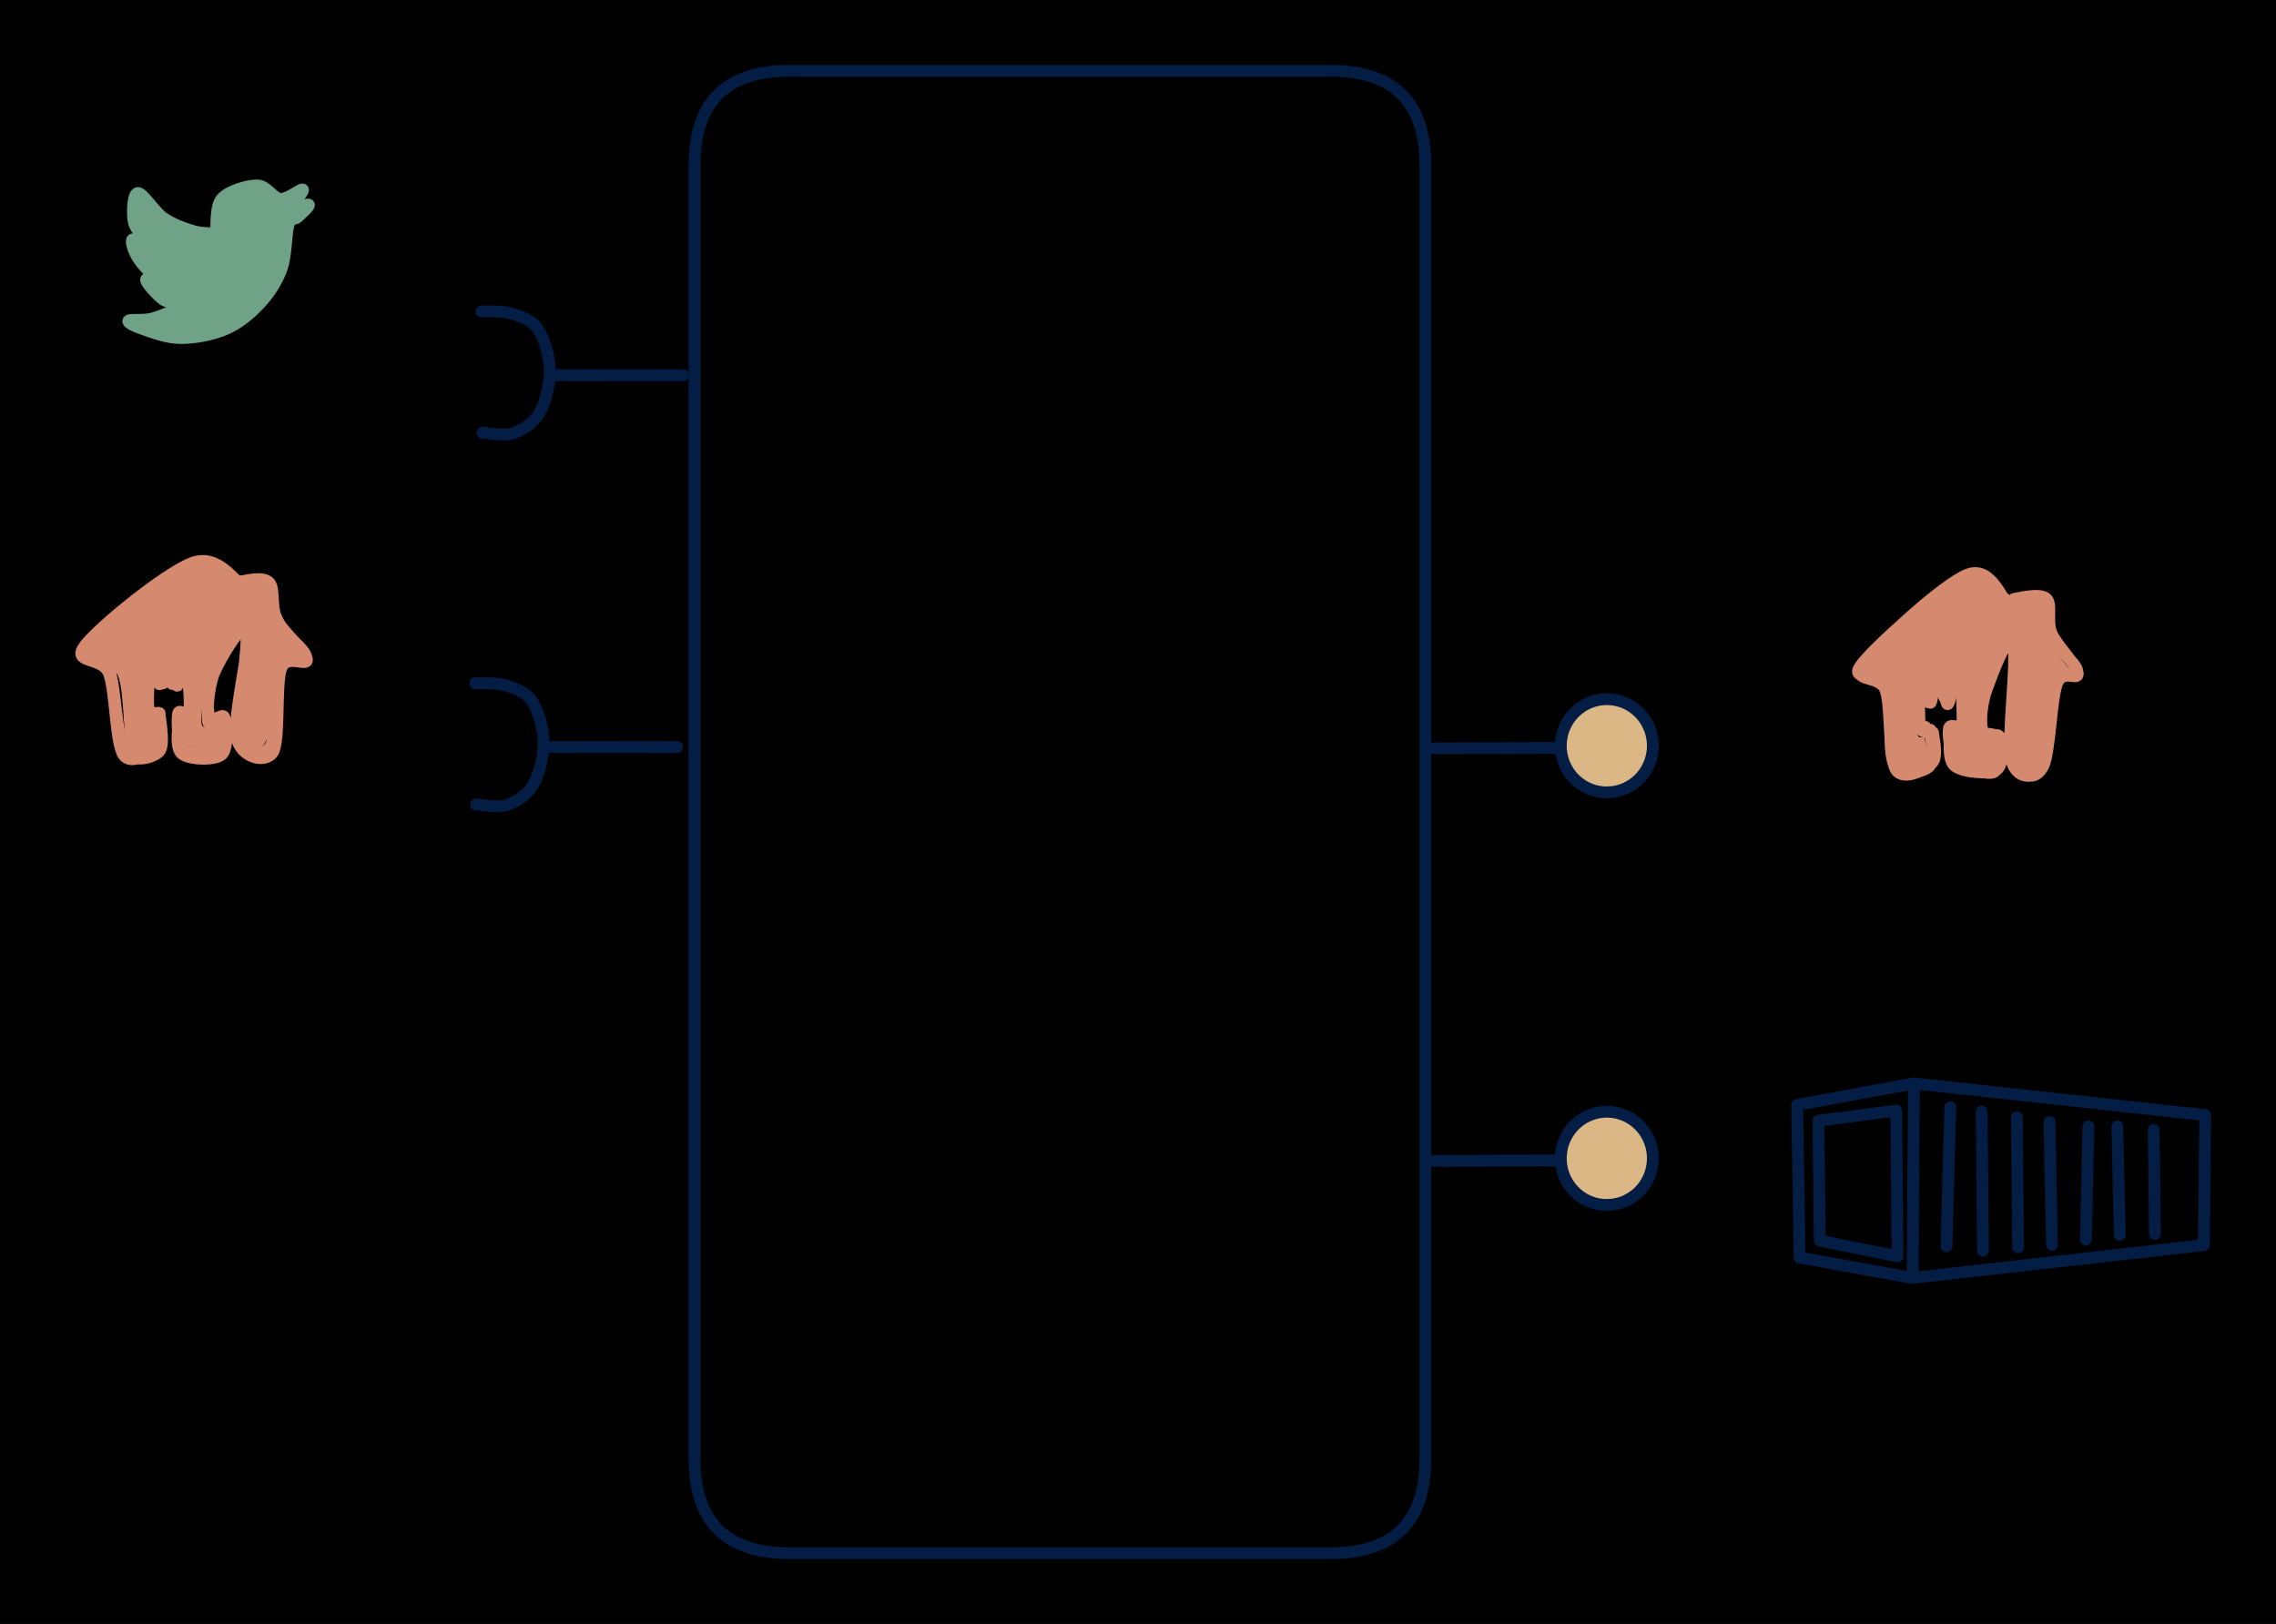
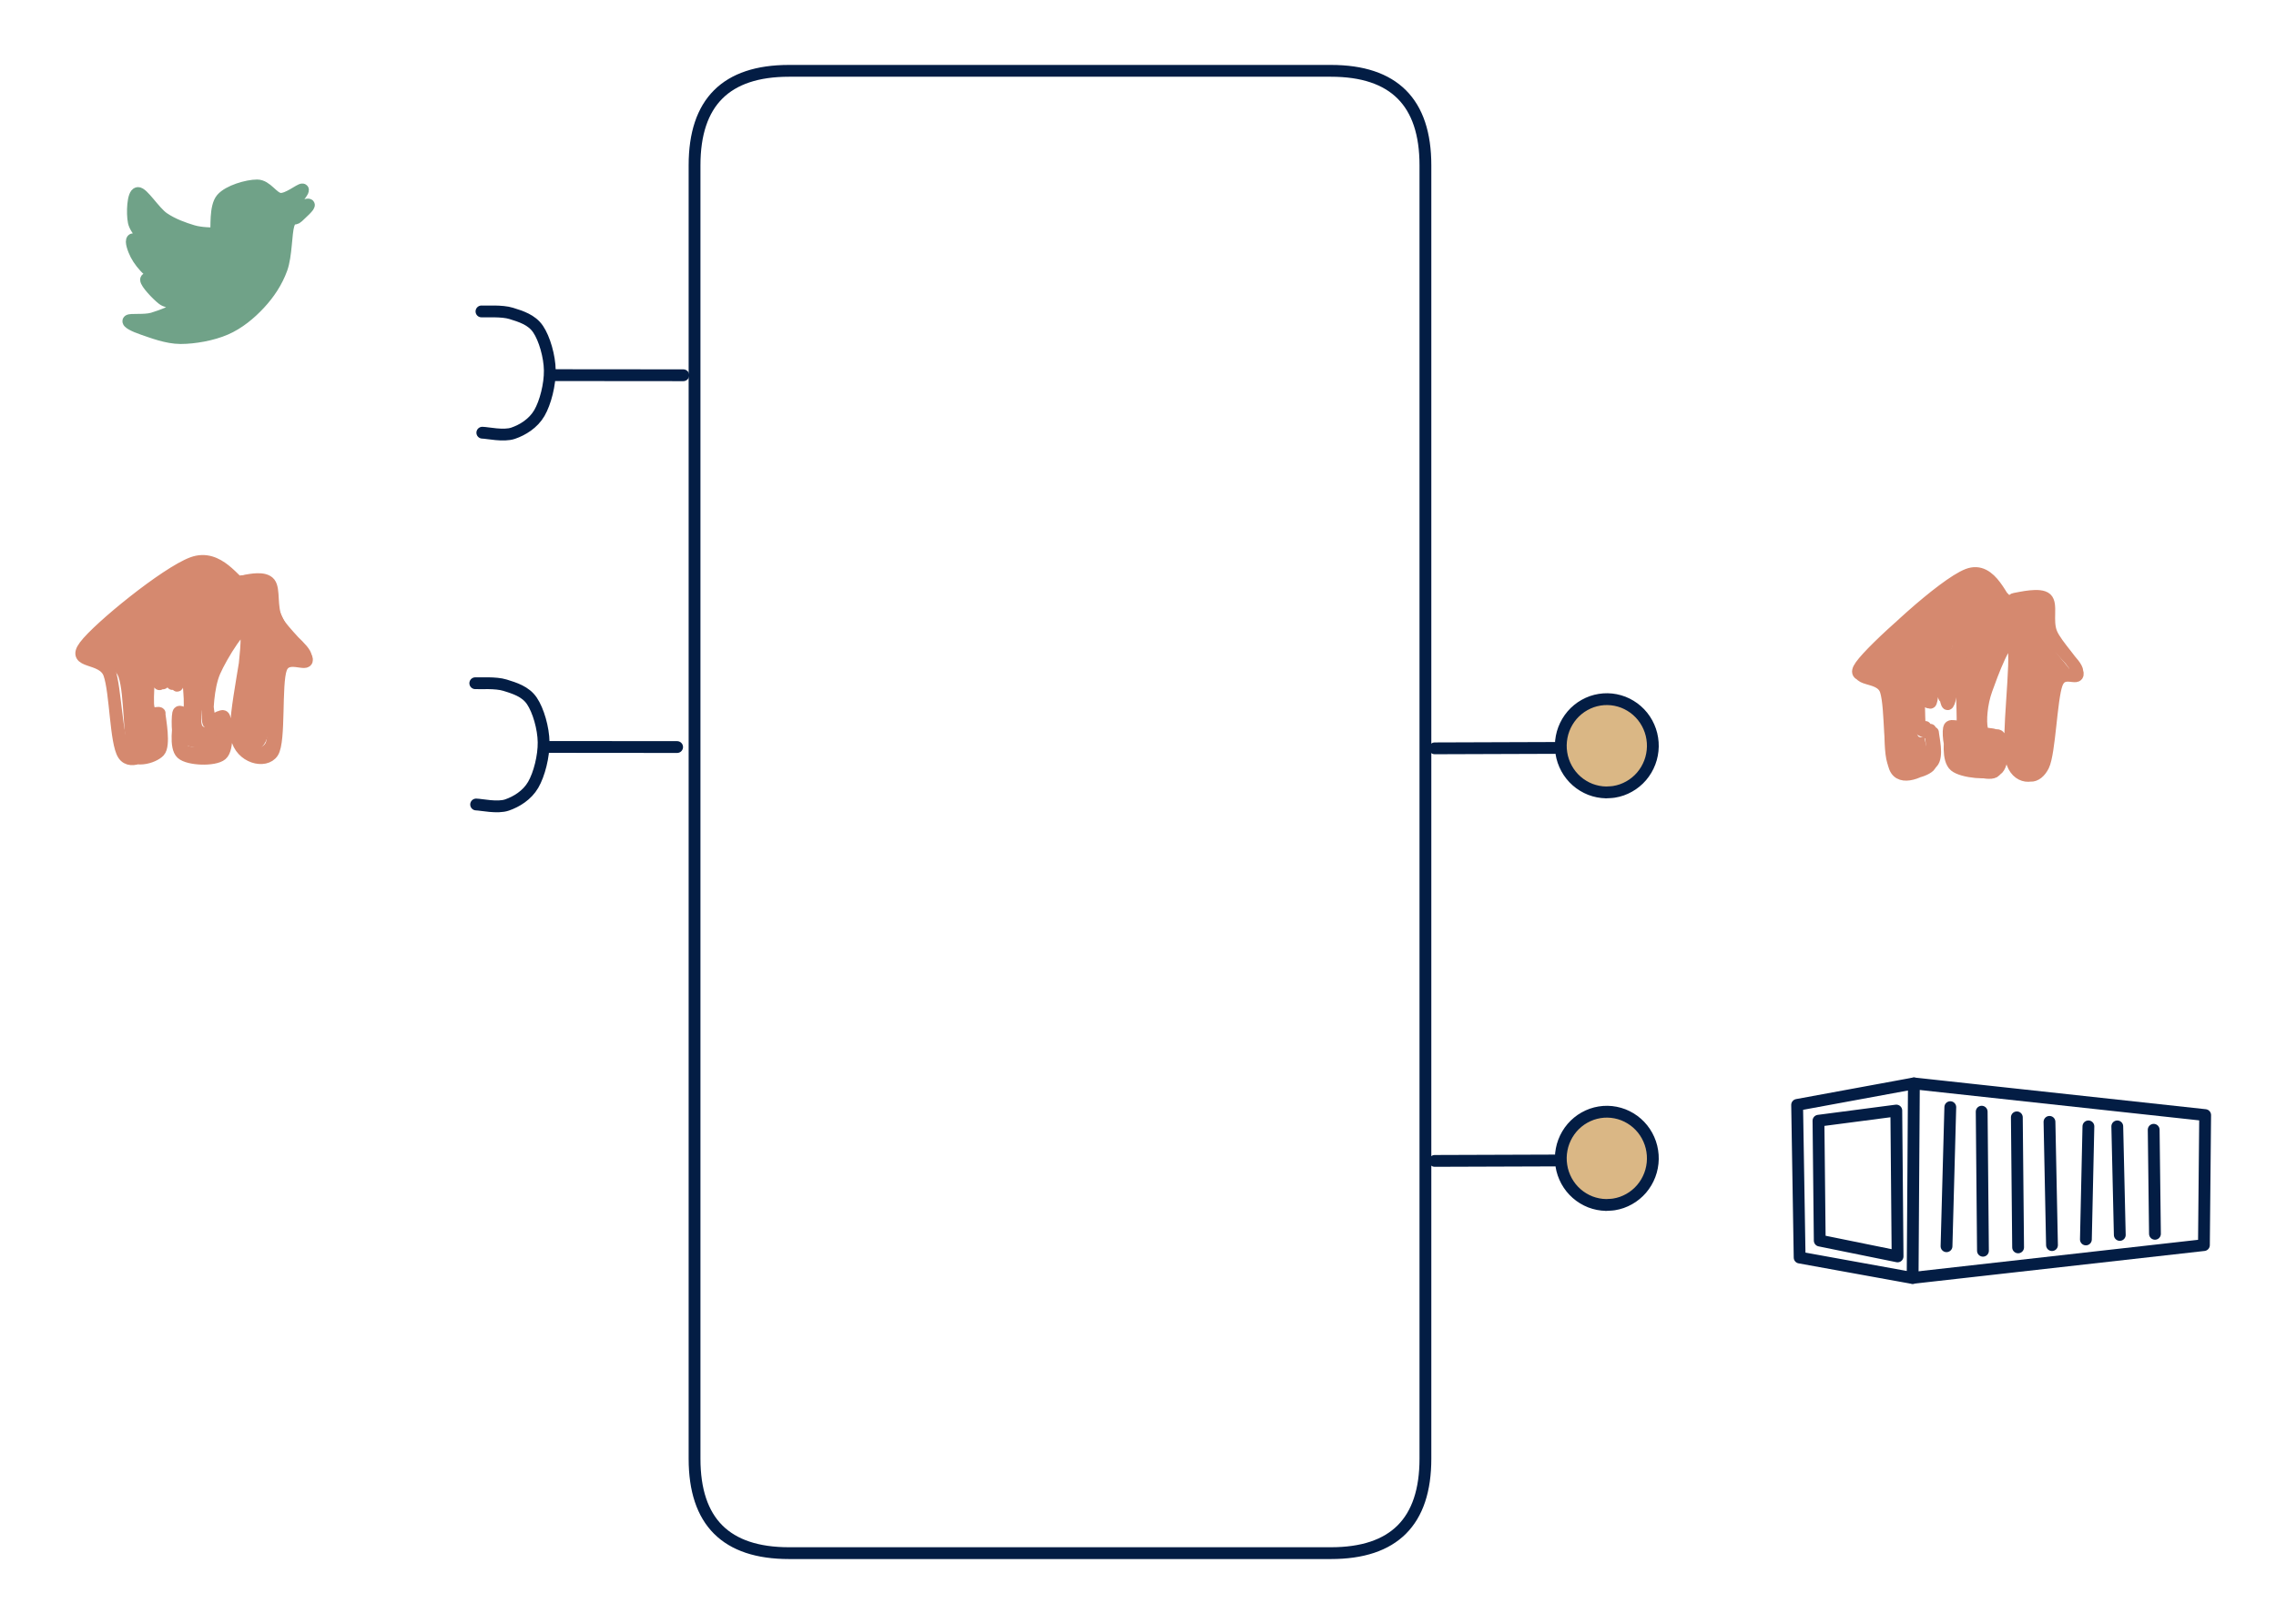
<svg xmlns="http://www.w3.org/2000/svg" version="1.1" viewBox="983.644 1851.33 771.088 550.24" width="771.088" height="550.24">
-   <rect x="983.644" y="1851.33" width="771.088" height="550.24" fill="#000000" />
  <g stroke-linecap="round">
    <g transform="translate(1056.819 1930.487) rotate(0 0.8961443 9.527954)" fill-rule="evenodd">
      <path d="M0 0 C0.32 -1.97, -0.4 -9.07, 1.93 -11.8 C4.25 -14.52, 10.62 -16.33, 13.92 -16.33 C17.23 -16.33, 19.21 -12.02, 21.77 -11.8 C24.34 -11.57, 28.51 -15.15, 29.33 -14.97 C30.14 -14.8, 27.6 -11.95, 26.66 -10.74 C25.72 -9.53, 22.91 -7.86, 23.7 -7.71 C24.49 -7.56, 30.74 -10.18, 31.4 -9.83 C32.07 -9.48, 28.84 -6.73, 27.7 -5.6 C26.56 -4.46, 25.5 -5.95, 24.59 -3.02 C23.68 -0.1, 23.85 7.49, 22.22 11.95 C20.59 16.41, 17.97 20.34, 14.81 23.74 C11.65 27.15, 7.73 30.42, 3.26 32.36 C-1.21 34.31, -7.33 35.39, -12 35.39 C-16.66 35.39, -21.8 33.35, -24.74 32.36 C-27.67 31.38, -30.17 30.1, -29.63 29.49 C-29.08 28.89, -24.39 29.57, -21.48 28.74 C-18.57 27.9, -12.71 25.58, -12.15 24.5 C-11.58 23.42, -16.15 23.72, -18.07 22.23 C-20 20.74, -23.75 16.76, -23.7 15.58 C-23.65 14.39, -17.9 15.65, -17.78 15.12 C-17.65 14.59, -21.4 13.74, -22.96 12.4 C-24.51 11.07, -26.22 8.85, -27.11 7.11 C-28 5.37, -29.01 2.5, -28.29 1.97 C-27.58 1.44, -22.89 4.92, -22.81 3.93 C-22.74 2.95, -27.23 -0.98, -27.85 -3.93 C-28.46 -6.88, -28.19 -13.54, -26.51 -13.76 C-24.84 -13.99, -20.89 -7.44, -17.78 -5.29 C-14.66 -3.15, -10.81 -1.79, -7.85 -0.91 C-4.89 -0.03, -1.31 -0.15, 0 0" stroke="none" stroke-width="0" fill="#70a288" fill-rule="evenodd" />
      <path d="M0 0 C0.32 -1.97, -0.4 -9.07, 1.93 -11.8 C4.25 -14.52, 10.62 -16.33, 13.92 -16.33 C17.23 -16.33, 19.21 -12.02, 21.77 -11.8 C24.34 -11.57, 28.51 -15.15, 29.33 -14.97 C30.14 -14.8, 27.6 -11.95, 26.66 -10.74 C25.72 -9.53, 22.91 -7.86, 23.7 -7.71 C24.49 -7.56, 30.74 -10.18, 31.4 -9.83 C32.07 -9.48, 28.84 -6.73, 27.7 -5.6 C26.56 -4.46, 25.5 -5.95, 24.59 -3.02 C23.68 -0.1, 23.85 7.49, 22.22 11.95 C20.59 16.41, 17.97 20.34, 14.81 23.74 C11.65 27.15, 7.73 30.42, 3.26 32.36 C-1.21 34.31, -7.33 35.39, -12 35.39 C-16.66 35.39, -21.8 33.35, -24.74 32.36 C-27.67 31.38, -30.17 30.1, -29.63 29.49 C-29.08 28.89, -24.39 29.57, -21.48 28.74 C-18.57 27.9, -12.71 25.58, -12.15 24.5 C-11.58 23.42, -16.15 23.72, -18.07 22.23 C-20 20.74, -23.75 16.76, -23.7 15.58 C-23.65 14.39, -17.9 15.65, -17.78 15.12 C-17.65 14.59, -21.4 13.74, -22.96 12.4 C-24.51 11.07, -26.22 8.85, -27.11 7.11 C-28 5.37, -29.01 2.5, -28.29 1.97 C-27.58 1.44, -22.89 4.92, -22.81 3.93 C-22.74 2.95, -27.23 -0.98, -27.85 -3.93 C-28.46 -6.88, -28.19 -13.54, -26.51 -13.76 C-24.84 -13.99, -20.89 -7.44, -17.78 -5.29 C-14.66 -3.15, -10.81 -1.79, -7.85 -0.91 C-4.89 -0.03, -1.31 -0.15, 0 0 M0 0 C0.32 -1.97, -0.4 -9.07, 1.93 -11.8 C4.25 -14.52, 10.62 -16.33, 13.92 -16.33 C17.23 -16.33, 19.21 -12.02, 21.77 -11.8 C24.34 -11.57, 28.51 -15.15, 29.33 -14.97 C30.14 -14.8, 27.6 -11.95, 26.66 -10.74 C25.72 -9.53, 22.91 -7.86, 23.7 -7.71 C24.49 -7.56, 30.74 -10.18, 31.4 -9.83 C32.07 -9.48, 28.84 -6.73, 27.7 -5.6 C26.56 -4.46, 25.5 -5.95, 24.59 -3.02 C23.68 -0.1, 23.85 7.49, 22.22 11.95 C20.59 16.41, 17.97 20.34, 14.81 23.74 C11.65 27.15, 7.73 30.42, 3.26 32.36 C-1.21 34.31, -7.33 35.39, -12 35.39 C-16.66 35.39, -21.8 33.35, -24.74 32.36 C-27.67 31.38, -30.17 30.1, -29.63 29.49 C-29.08 28.89, -24.39 29.57, -21.48 28.74 C-18.57 27.9, -12.71 25.58, -12.15 24.5 C-11.58 23.42, -16.15 23.72, -18.07 22.23 C-20 20.74, -23.75 16.76, -23.7 15.58 C-23.65 14.39, -17.9 15.65, -17.78 15.12 C-17.65 14.59, -21.4 13.74, -22.96 12.4 C-24.51 11.07, -26.22 8.85, -27.11 7.11 C-28 5.37, -29.01 2.5, -28.29 1.97 C-27.58 1.44, -22.89 4.92, -22.81 3.93 C-22.74 2.95, -27.23 -0.98, -27.85 -3.93 C-28.46 -6.88, -28.19 -13.54, -26.51 -13.76 C-24.84 -13.99, -20.89 -7.44, -17.78 -5.29 C-14.66 -3.15, -10.81 -1.79, -7.85 -0.91 C-4.89 -0.03, -1.31 -0.15, 0 0" stroke="#70a288" stroke-width="4" fill="none" />
    </g>
  </g>
  <g stroke-linecap="round">
    <g transform="translate(1036.944 2093.957) rotate(0 12.46106 -18.97157)" fill-rule="evenodd">
      <path d="M0.42 -1.96 C0.49 0.27, 0.44 10.43, -1.25 12.84 C-2.94 15.26, -7.74 16.89, -9.73 12.54 C-11.71 8.18, -11.09 -7.39, -13.15 -13.27 C-15.21 -19.15, -26.55 -16.15, -22.1 -22.73 C-17.64 -29.31, 4.93 -49.39, 13.58 -52.73 C22.24 -56.07, 27.03 -43.68, 29.82 -42.78 C32.6 -41.88, 29.32 -46.68, 30.29 -47.33 C31.25 -47.99, 33.68 -48.82, 35.61 -46.7 C37.54 -44.57, 39.73 -39.25, 41.87 -34.58 C44 -29.9, 48.3 -21.89, 48.42 -18.65 C48.54 -15.41, 44.64 -19.82, 42.6 -15.13 C40.57 -10.43, 38.92 5.53, 36.2 9.54 C33.48 13.54, 27.54 15.38, 26.29 8.93 C25.03 2.48, 30.09 -25.67, 28.68 -29.15 C27.28 -32.63, 20.15 -17.29, 17.88 -11.96 C15.61 -6.62, 14.42 0.38, 15.06 2.86 C15.71 5.35, 20.54 1.73, 21.73 2.94 C22.93 4.15, 24.27 8.97, 22.25 10.12 C20.23 11.26, 12.2 11.12, 9.61 9.82 C7.01 8.53, 6.8 4.19, 6.68 2.36 C6.57 0.54, 8.65 4.03, 8.92 -1.13 C9.18 -6.28, 8.79 -27.07, 8.28 -28.59 C7.77 -30.11, 6.26 -10.54, 5.85 -10.25 C5.44 -9.96, 6.84 -26.86, 5.82 -26.84 C4.8 -26.81, 1.38 -9.92, -0.26 -10.09 C-1.9 -10.25, -3.59 -28.88, -4.02 -27.81 C-4.44 -26.74, -3.73 -8.6, -2.82 -3.67 C-1.91 1.26, 1.33 1.24, 1.43 1.76" stroke="none" stroke-width="0" fill="#d5896f" fill-rule="evenodd" />
      <path d="M0.73 -0.81 C0.94 1.22, 2.62 9.9, 0.65 11.99 C-1.32 14.08, -8.27 16.27, -11.07 11.73 C-13.87 7.19, -14.12 -9.37, -16.15 -15.27 C-18.19 -21.18, -27.83 -17.69, -23.3 -23.7 C-18.77 -29.71, 2.37 -48.17, 11.01 -51.33 C19.65 -54.5, 25.74 -43.62, 28.54 -42.67 C31.34 -41.71, 26.45 -45.35, 27.81 -45.59 C29.17 -45.83, 34.67 -46.32, 36.69 -44.1 C38.71 -41.89, 37.65 -36.32, 39.93 -32.3 C42.21 -28.29, 50.32 -22.7, 50.38 -20.01 C50.45 -17.32, 42.32 -21.17, 40.33 -16.16 C38.34 -11.15, 40.52 6.07, 38.44 10.05 C36.36 14.03, 29.28 14.23, 27.85 7.74 C26.43 1.25, 31.51 -25.39, 29.9 -28.87 C28.3 -32.34, 20.21 -18.07, 18.2 -13.11 C16.19 -8.15, 17.09 -1.35, 17.84 0.91 C18.6 3.18, 22.08 -1.55, 22.74 0.48 C23.4 2.5, 24.2 11.04, 21.79 13.07 C19.37 15.11, 10.61 14.82, 8.24 12.69 C5.87 10.56, 7.12 3.03, 7.57 0.29 C8.03 -2.45, 10.84 0.75, 10.98 -3.76 C11.13 -8.27, 9.16 -25.66, 8.45 -26.75 C7.74 -27.83, 7.58 -10.25, 6.74 -10.27 C5.9 -10.28, 4.43 -26.75, 3.42 -26.84 C2.41 -26.92, 1.62 -10.47, 0.68 -10.78 C-0.26 -11.09, -1.39 -30.03, -2.22 -28.71 C-3.04 -27.38, -4.71 -7.74, -4.26 -2.83 C-3.82 2.08, -0.13 0.09, 0.45 0.74 M-0.34 1.38 C-0.24 3.1, 1.54 8.35, -0.33 10.3 C-2.19 12.24, -8.86 17.13, -11.52 13.04 C-14.18 8.94, -14.13 -8.15, -16.31 -14.28 C-18.49 -20.42, -29.3 -17.52, -24.61 -23.79 C-19.92 -30.06, 2.83 -48.56, 11.85 -51.91 C20.86 -55.25, 26.46 -44.86, 29.48 -43.87 C32.5 -42.87, 28.54 -45.73, 29.97 -45.93 C31.4 -46.13, 36.3 -47.28, 38.06 -45.07 C39.81 -42.86, 38.4 -36.97, 40.5 -32.66 C42.61 -28.35, 50.45 -21.97, 50.7 -19.21 C50.94 -16.45, 43.88 -21.35, 41.95 -16.1 C40.02 -10.85, 41.64 8.41, 39.12 12.3 C36.6 16.18, 28.24 14.16, 26.84 7.21 C25.44 0.25, 31.95 -25.73, 30.71 -29.44 C29.47 -33.14, 21.66 -20.22, 19.41 -15.01 C17.15 -9.81, 16.81 -0.81, 17.16 1.77 C17.51 4.35, 20.93 -0.93, 21.5 0.49 C22.06 1.9, 22.61 8.4, 20.53 10.24 C18.45 12.08, 11.24 13.38, 8.99 11.52 C6.75 9.66, 6.62 1.33, 7.06 -0.93 C7.51 -3.18, 11.46 2.37, 11.64 -2.02 C11.82 -6.41, 9.23 -25.77, 8.14 -27.25 C7.04 -28.72, 5.61 -11.05, 5.08 -10.87 C4.55 -10.69, 5.48 -26.13, 4.94 -26.16 C4.41 -26.2, 2.88 -10.53, 1.89 -11.09 C0.91 -11.66, -0.13 -30.74, -0.96 -29.56 C-1.79 -28.39, -3.4 -8.81, -3.11 -4.04 C-2.82 0.72, 0.19 -1.69, 0.79 -0.97" stroke="#d5896f" stroke-width="4" fill="none" />
    </g>
  </g>
  <g stroke-linecap="round" transform="translate(1218.951 1875.33) rotate(0 123.8051 251.1225)">
    <path d="M32 0 C86.27 0, 140.54 0, 215.61 0 M32 0 C73.04 0, 114.09 0, 215.61 0 M215.61 0 C236.94 0, 247.61 10.67, 247.61 32 M215.61 0 C236.94 0, 247.61 10.67, 247.61 32 M247.61 32 C247.61 194.76, 247.61 357.51, 247.61 470.24 M247.61 32 C247.61 198.61, 247.61 365.23, 247.61 470.24 M247.61 470.24 C247.61 491.58, 236.94 502.24, 215.61 502.24 M247.61 470.24 C247.61 491.58, 236.94 502.24, 215.61 502.24 M215.61 502.24 C149.99 502.24, 84.38 502.24, 32 502.24 M215.61 502.24 C172.64 502.24, 129.67 502.24, 32 502.24 M32 502.24 C10.67 502.24, 0 491.58, 0 470.24 M32 502.24 C10.67 502.24, 0 491.58, 0 470.24 M0 470.24 C0 298.62, 0 126.99, 0 32 M0 470.24 C0 335.72, 0 201.19, 0 32 M0 32 C0 10.67, 10.67 0, 32 0 M0 32 C0 10.67, 10.67 0, 32 0" stroke="#031d44" stroke-width="4" fill="none" />
  </g>
  <g stroke-linecap="round">
    <g transform="translate(1138.211 1966.15) rotate(269.5993 20.20242 11.50673)">
      <path d="M0 0 C-0.04 1.74, -1.34 7.21, -0.25 10.44 C0.83 13.66, 2.98 17.27, 6.52 19.37 C10.05 21.46, 16.21 23.05, 20.95 23.01 C25.69 22.98, 31.74 21.29, 34.97 19.13 C38.2 16.98, 39.33 13.27, 40.35 10.08 C41.37 6.89, 40.97 1.68, 41.09 0 M0 0 C-0.04 1.74, -1.34 7.21, -0.25 10.44 C0.83 13.66, 2.98 17.27, 6.52 19.37 C10.05 21.46, 16.21 23.05, 20.95 23.01 C25.69 22.98, 31.74 21.29, 34.97 19.13 C38.2 16.98, 39.33 13.27, 40.35 10.08 C41.37 6.89, 40.97 1.68, 41.09 0" stroke="#031d44" stroke-width="4" fill="none" />
    </g>
  </g>
  <g stroke-linecap="round">
    <g transform="translate(1193.117 1956.258) rotate(269.5993 -0.1761756 22.19813)">
      <path d="M0 0 C-0.06 7.4, -0.29 37, -0.35 44.4 M0 0 C-0.06 7.4, -0.29 37, -0.35 44.4" stroke="#031d44" stroke-width="4" fill="none" />
    </g>
  </g>
  <g stroke-linecap="round">
    <g transform="translate(1136.115 2092.122) rotate(269.5993 20.20242 11.50673)">
      <path d="M0 0 C-0.04 1.74, -1.34 7.21, -0.25 10.44 C0.83 13.66, 2.98 17.27, 6.52 19.37 C10.05 21.46, 16.21 23.05, 20.95 23.01 C25.69 22.98, 31.74 21.29, 34.97 19.13 C38.2 16.98, 39.33 13.27, 40.35 10.08 C41.37 6.89, 40.97 1.68, 41.09 0 M0 0 C-0.04 1.74, -1.34 7.21, -0.25 10.44 C0.83 13.66, 2.98 17.27, 6.52 19.37 C10.05 21.46, 16.21 23.05, 20.95 23.01 C25.69 22.98, 31.74 21.29, 34.97 19.13 C38.2 16.98, 39.33 13.27, 40.35 10.08 C41.37 6.89, 40.97 1.68, 41.09 0" stroke="#031d44" stroke-width="4" fill="none" />
    </g>
  </g>
  <g stroke-linecap="round">
    <g transform="translate(1191.021 2082.23) rotate(269.5993 -0.1761756 22.19813)">
      <path d="M0 0 C-0.06 7.4, -0.29 37, -0.35 44.4 M0 0 C-0.06 7.4, -0.29 37, -0.35 44.4" stroke="#031d44" stroke-width="4" fill="none" />
    </g>
  </g>
  <g stroke-linecap="round">
    <g transform="translate(1489.629 2084.501) rotate(90.96151 0.4103828 20.31395)">
      <path d="M0 0 C0.14 6.77, 0.68 33.86, 0.82 40.63 M0 0 C0.14 6.77, 0.68 33.86, 0.82 40.63" stroke="#031d44" stroke-width="4" fill="none" />
    </g>
  </g>
  <g stroke-linecap="round" transform="translate(1512.219 2088.422) rotate(90.96151 15.79974 15.59455)">
    <path d="M31.6 15.59 C31.6 16.5, 31.52 17.41, 31.36 18.3 C31.2 19.19, 30.96 20.08, 30.65 20.93 C30.33 21.78, 29.94 22.61, 29.48 23.39 C29.03 24.17, 28.49 24.93, 27.9 25.62 C27.32 26.31, 26.66 26.96, 25.96 27.54 C25.26 28.12, 24.49 28.65, 23.7 29.1 C22.91 29.55, 22.06 29.94, 21.2 30.25 C20.34 30.56, 19.44 30.8, 18.54 30.95 C17.64 31.11, 16.71 31.19, 15.8 31.19 C14.89 31.19, 13.96 31.11, 13.06 30.95 C12.16 30.8, 11.26 30.56, 10.4 30.25 C9.54 29.94, 8.69 29.55, 7.9 29.1 C7.11 28.65, 6.34 28.12, 5.64 27.54 C4.94 26.96, 4.28 26.31, 3.7 25.62 C3.11 24.93, 2.57 24.17, 2.12 23.39 C1.66 22.61, 1.27 21.78, 0.95 20.93 C0.64 20.08, 0.4 19.19, 0.24 18.3 C0.08 17.41, 0 16.5, 0 15.59 C0 14.69, 0.08 13.78, 0.24 12.89 C0.4 12, 0.64 11.11, 0.95 10.26 C1.27 9.41, 1.66 8.58, 2.12 7.8 C2.57 7.02, 3.11 6.26, 3.7 5.57 C4.28 4.88, 4.94 4.23, 5.64 3.65 C6.34 3.07, 7.11 2.54, 7.9 2.09 C8.69 1.64, 9.54 1.25, 10.4 0.94 C11.26 0.63, 12.16 0.39, 13.06 0.24 C13.96 0.08, 14.89 0, 15.8 0 C16.71 0, 17.64 0.08, 18.54 0.24 C19.44 0.39, 20.34 0.63, 21.2 0.94 C22.06 1.25, 22.91 1.64, 23.7 2.09 C24.49 2.54, 25.26 3.07, 25.96 3.65 C26.66 4.23, 27.32 4.88, 27.9 5.57 C28.49 6.26, 29.03 7.02, 29.48 7.8 C29.94 8.58, 30.33 9.41, 30.65 10.26 C30.96 11.11, 31.2 12, 31.36 12.89 C31.52 13.78, 31.56 15.14, 31.6 15.59 C31.64 16.05, 31.64 15.14, 31.6 15.59" stroke="none" stroke-width="0" fill="#dab785" />
    <path d="M31.6 15.59 C31.6 16.5, 31.52 17.41, 31.36 18.3 C31.2 19.19, 30.96 20.08, 30.65 20.93 C30.33 21.78, 29.94 22.61, 29.48 23.39 C29.03 24.17, 28.49 24.93, 27.9 25.62 C27.32 26.31, 26.66 26.96, 25.96 27.54 C25.26 28.12, 24.49 28.65, 23.7 29.1 C22.91 29.55, 22.06 29.94, 21.2 30.25 C20.34 30.56, 19.44 30.8, 18.54 30.95 C17.64 31.11, 16.71 31.19, 15.8 31.19 C14.89 31.19, 13.96 31.11, 13.06 30.95 C12.16 30.8, 11.26 30.56, 10.4 30.25 C9.54 29.94, 8.69 29.55, 7.9 29.1 C7.11 28.65, 6.34 28.12, 5.64 27.54 C4.94 26.96, 4.28 26.31, 3.7 25.62 C3.11 24.93, 2.57 24.17, 2.12 23.39 C1.66 22.61, 1.27 21.78, 0.95 20.93 C0.64 20.08, 0.4 19.19, 0.24 18.3 C0.08 17.41, 0 16.5, 0 15.59 C0 14.69, 0.08 13.78, 0.24 12.89 C0.4 12, 0.64 11.11, 0.95 10.26 C1.27 9.41, 1.66 8.58, 2.12 7.8 C2.57 7.02, 3.11 6.26, 3.7 5.57 C4.28 4.88, 4.94 4.23, 5.64 3.65 C6.34 3.07, 7.11 2.54, 7.9 2.09 C8.69 1.64, 9.54 1.25, 10.4 0.94 C11.26 0.63, 12.16 0.39, 13.06 0.24 C13.96 0.08, 14.89 0, 15.8 0 C16.71 0, 17.64 0.08, 18.54 0.24 C19.44 0.39, 20.34 0.63, 21.2 0.94 C22.06 1.25, 22.91 1.64, 23.7 2.09 C24.49 2.54, 25.26 3.07, 25.96 3.65 C26.66 4.23, 27.32 4.88, 27.9 5.57 C28.49 6.26, 29.03 7.02, 29.48 7.8 C29.94 8.58, 30.33 9.41, 30.65 10.26 C30.96 11.11, 31.2 12, 31.36 12.89 C31.52 13.78, 31.56 15.14, 31.6 15.59 C31.64 16.05, 31.64 15.14, 31.6 15.59" stroke="#031d44" stroke-width="4" fill="none" />
  </g>
  <g stroke-linecap="round">
    <g transform="translate(1489.629 2224.287) rotate(90.96151 0.4103828 20.31395)">
      <path d="M0 0 C0.14 6.77, 0.68 33.86, 0.82 40.63 M0 0 C0.14 6.77, 0.68 33.86, 0.82 40.63" stroke="#031d44" stroke-width="4" fill="none" />
    </g>
  </g>
  <g stroke-linecap="round" transform="translate(1512.219 2228.207) rotate(90.96151 15.79974 15.59455)">
    <path d="M31.6 15.59 C31.6 16.5, 31.52 17.41, 31.36 18.3 C31.2 19.19, 30.96 20.08, 30.65 20.93 C30.33 21.78, 29.94 22.61, 29.48 23.39 C29.03 24.17, 28.49 24.93, 27.9 25.62 C27.32 26.31, 26.66 26.96, 25.96 27.54 C25.26 28.12, 24.49 28.65, 23.7 29.1 C22.91 29.55, 22.06 29.94, 21.2 30.25 C20.34 30.56, 19.44 30.8, 18.54 30.95 C17.64 31.11, 16.71 31.19, 15.8 31.19 C14.89 31.19, 13.96 31.11, 13.06 30.95 C12.16 30.8, 11.26 30.56, 10.4 30.25 C9.54 29.94, 8.69 29.55, 7.9 29.1 C7.11 28.65, 6.34 28.12, 5.64 27.54 C4.94 26.96, 4.28 26.31, 3.7 25.62 C3.11 24.93, 2.57 24.17, 2.12 23.39 C1.66 22.61, 1.27 21.78, 0.95 20.93 C0.64 20.08, 0.4 19.19, 0.24 18.3 C0.08 17.41, 0 16.5, 0 15.59 C0 14.69, 0.08 13.78, 0.24 12.89 C0.4 12, 0.64 11.11, 0.95 10.26 C1.27 9.41, 1.66 8.58, 2.12 7.8 C2.57 7.02, 3.11 6.26, 3.7 5.57 C4.28 4.88, 4.94 4.23, 5.64 3.65 C6.34 3.07, 7.11 2.54, 7.9 2.09 C8.69 1.64, 9.54 1.25, 10.4 0.94 C11.26 0.63, 12.16 0.39, 13.06 0.24 C13.96 0.08, 14.89 0, 15.8 0 C16.71 0, 17.64 0.08, 18.54 0.24 C19.44 0.39, 20.34 0.63, 21.2 0.94 C22.06 1.25, 22.91 1.64, 23.7 2.09 C24.49 2.54, 25.26 3.07, 25.96 3.65 C26.66 4.23, 27.32 4.88, 27.9 5.57 C28.49 6.26, 29.03 7.02, 29.48 7.8 C29.94 8.58, 30.33 9.41, 30.65 10.26 C30.96 11.11, 31.2 12, 31.36 12.89 C31.52 13.78, 31.56 15.14, 31.6 15.59 C31.64 16.05, 31.64 15.14, 31.6 15.59" stroke="none" stroke-width="0" fill="#dab785" />
    <path d="M31.6 15.59 C31.6 16.5, 31.52 17.41, 31.36 18.3 C31.2 19.19, 30.96 20.08, 30.65 20.93 C30.33 21.78, 29.94 22.61, 29.48 23.39 C29.03 24.17, 28.49 24.93, 27.9 25.62 C27.32 26.31, 26.66 26.96, 25.96 27.54 C25.26 28.12, 24.49 28.65, 23.7 29.1 C22.91 29.55, 22.06 29.94, 21.2 30.25 C20.34 30.56, 19.44 30.8, 18.54 30.95 C17.64 31.11, 16.71 31.19, 15.8 31.19 C14.89 31.19, 13.96 31.11, 13.06 30.95 C12.16 30.8, 11.26 30.56, 10.4 30.25 C9.54 29.94, 8.69 29.55, 7.9 29.1 C7.11 28.65, 6.34 28.12, 5.64 27.54 C4.94 26.96, 4.28 26.31, 3.7 25.62 C3.11 24.93, 2.57 24.17, 2.12 23.39 C1.66 22.61, 1.27 21.78, 0.95 20.93 C0.64 20.08, 0.4 19.19, 0.24 18.3 C0.08 17.41, 0 16.5, 0 15.59 C0 14.69, 0.08 13.78, 0.24 12.89 C0.4 12, 0.64 11.11, 0.95 10.26 C1.27 9.41, 1.66 8.58, 2.12 7.8 C2.57 7.02, 3.11 6.26, 3.7 5.57 C4.28 4.88, 4.94 4.23, 5.64 3.65 C6.34 3.07, 7.11 2.54, 7.9 2.09 C8.69 1.64, 9.54 1.25, 10.4 0.94 C11.26 0.63, 12.16 0.39, 13.06 0.24 C13.96 0.08, 14.89 0, 15.8 0 C16.71 0, 17.64 0.08, 18.54 0.24 C19.44 0.39, 20.34 0.63, 21.2 0.94 C22.06 1.25, 22.91 1.64, 23.7 2.09 C24.49 2.54, 25.26 3.07, 25.96 3.65 C26.66 4.23, 27.32 4.88, 27.9 5.57 C28.49 6.26, 29.03 7.02, 29.48 7.8 C29.94 8.58, 30.33 9.41, 30.65 10.26 C30.96 11.11, 31.2 12, 31.36 12.89 C31.52 13.78, 31.56 15.14, 31.6 15.59 C31.64 16.05, 31.64 15.14, 31.6 15.59" stroke="#031d44" stroke-width="4" fill="none" />
  </g>
  <g stroke-linecap="round">
    <g transform="translate(1637.439 2099.317) rotate(0 12.90202 -19.46254)" fill-rule="evenodd">
      <path d="M-1.69 2.17 C-1.73 3.97, 1.32 11.66, -0.23 12.94 C-1.78 14.23, -8.76 14.83, -10.97 9.88 C-13.19 4.94, -11.45 -11.63, -13.52 -16.74 C-15.59 -21.85, -27.44 -15.11, -23.4 -20.77 C-19.35 -26.42, 2.31 -46.79, 10.75 -50.67 C19.19 -54.56, 24.28 -45.03, 27.24 -44.09 C30.2 -43.15, 26.38 -45.01, 28.51 -45.03 C30.64 -45.04, 38.2 -46.32, 40.03 -44.17 C41.86 -42.01, 38.11 -36.21, 39.48 -32.11 C40.84 -28, 47.7 -22.04, 48.21 -19.55 C48.72 -17.06, 44.04 -22.58, 42.51 -17.16 C40.98 -11.75, 41.73 8.76, 39.01 12.92 C36.3 17.09, 28.17 14.66, 26.2 7.81 C24.23 0.97, 28.2 -24.13, 27.18 -28.14 C26.17 -32.14, 21.91 -20.91, 20.09 -16.21 C18.28 -11.51, 15.75 -2.92, 16.29 0.05 C16.84 3.02, 22.21 -0.42, 23.35 1.59 C24.5 3.6, 25.81 10.24, 23.15 12.11 C20.5 13.99, 9.82 15.08, 7.42 12.82 C5.03 10.55, 8.5 0.97, 8.79 -1.47 C9.09 -3.91, 9.35 2.77, 9.2 -1.82 C9.06 -6.41, 8.67 -27.2, 7.93 -28.99 C7.19 -30.79, 5.45 -12.58, 4.79 -12.57 C4.12 -12.57, 4.24 -29.1, 3.94 -28.95 C3.64 -28.8, 3.97 -12.05, 3 -11.67 C2.02 -11.29, -0.66 -28.3, -1.92 -26.67 C-3.18 -25.03, -4.56 -6.56, -4.57 -1.84 C-4.58 2.88, -2.9 1.7, -1.98 1.65" stroke="none" stroke-width="0" fill="#d5896f" fill-rule="evenodd" />
      <path d="M1.09 0.21 C1.17 1.8, 2.87 8.38, 0.78 10.48 C-1.31 12.59, -8.82 16.9, -11.44 12.84 C-14.05 8.78, -13.04 -7.93, -14.89 -13.88 C-16.73 -19.83, -27.12 -16.27, -22.51 -22.84 C-17.89 -29.41, 4.49 -50.07, 12.81 -53.31 C21.13 -56.54, 24.65 -43.63, 27.41 -42.25 C30.18 -40.87, 27.7 -44.73, 29.41 -45.05 C31.11 -45.37, 35.79 -46.21, 37.63 -44.17 C39.46 -42.13, 38.35 -36.76, 40.42 -32.8 C42.48 -28.85, 49.9 -23.19, 50.01 -20.45 C50.12 -17.7, 43.06 -21.71, 41.07 -16.32 C39.07 -10.93, 40.27 7.61, 38.03 11.9 C35.8 16.2, 29.27 16.29, 27.63 9.46 C25.99 2.62, 29.78 -25.03, 28.19 -29.12 C26.6 -33.2, 20.15 -20.14, 18.08 -15.03 C16.02 -9.93, 14.87 -1.24, 15.8 1.52 C16.72 4.29, 22.48 -0.34, 23.62 1.55 C24.76 3.44, 25.16 11.19, 22.64 12.85 C20.11 14.52, 11.05 13.66, 8.48 11.54 C5.91 9.41, 6.75 2.45, 7.2 0.1 C7.65 -2.26, 10.75 2.14, 11.18 -2.59 C11.61 -7.32, 10.82 -26.78, 9.78 -28.3 C8.74 -29.82, 5.84 -11.65, 4.95 -11.7 C4.05 -11.75, 5.32 -28.88, 4.43 -28.59 C3.53 -28.3, 0.55 -10.25, -0.41 -9.98 C-1.36 -9.7, -0.62 -27.88, -1.3 -26.95 C-1.98 -26.02, -4.52 -8.94, -4.48 -4.4 C-4.44 0.13, -1.77 -0.45, -1.05 0.26 M0.2 -0.72 C0.1 0.93, 1.92 9.69, -0.13 11.66 C-2.17 13.62, -9.7 15.65, -12.07 11.07 C-14.45 6.49, -12.49 -10.23, -14.38 -15.82 C-16.27 -21.41, -27.62 -16.57, -23.4 -22.48 C-19.18 -28.39, 2.41 -47.8, 10.94 -51.26 C19.47 -54.72, 24.8 -44.26, 27.76 -43.23 C30.73 -42.2, 26.79 -44.78, 28.74 -45.1 C30.7 -45.42, 37.4 -47.11, 39.49 -45.17 C41.57 -43.22, 39.47 -37.63, 41.25 -33.42 C43.02 -29.2, 49.82 -22.73, 50.13 -19.88 C50.43 -17.03, 45.01 -21.56, 43.07 -16.34 C41.13 -11.12, 40.65 7.1, 38.5 11.46 C36.35 15.82, 31.9 16.7, 30.17 9.82 C28.43 2.94, 29.92 -25.8, 28.09 -29.82 C26.27 -33.83, 20.96 -19.1, 19.23 -14.29 C17.49 -9.48, 17.1 -3.69, 17.7 -0.96 C18.3 1.78, 22.16 -0.3, 22.84 2.12 C23.53 4.54, 24.08 12.29, 21.83 13.57 C19.58 14.84, 11.91 12.24, 9.36 9.77 C6.8 7.31, 6.06 1.06, 6.5 -1.22 C6.93 -3.5, 11.33 0.22, 11.94 -3.9 C12.55 -8.02, 11.15 -25.04, 10.16 -25.96 C9.17 -26.87, 7.22 -8.91, 6 -9.39 C4.78 -9.87, 3.78 -28.76, 2.82 -28.84 C1.86 -28.92, 1.25 -10.19, 0.24 -9.87 C-0.77 -9.54, -2.61 -28.06, -3.23 -26.88 C-3.84 -25.7, -3.73 -6.98, -3.44 -2.78 C-3.15 1.41, -2.32 -1.89, -1.5 -1.69" stroke="#d5896f" stroke-width="4" fill="none" />
    </g>
  </g>
  <g stroke-linecap="round">
    <g transform="translate(1599.725 2231.058) rotate(0 13.39865 21.26245)">
      <path d="M0 0 C0.13 12.44, 0.26 24.88, 0.43 40.61 M0 0 C0.13 11.98, 0.25 23.97, 0.43 40.61 M0.43 40.61 C7.81 42.11, 15.19 43.61, 26.8 45.97 M0.43 40.61 C10.04 42.56, 19.65 44.52, 26.8 45.97 M26.8 45.97 C26.66 30.3, 26.53 14.63, 26.37 -3.45 M26.8 45.97 C26.64 27.55, 26.48 9.14, 26.37 -3.45 M26.37 -3.45 C16.77 -2.19, 7.17 -0.94, 0 0 M26.37 -3.45 C17.38 -2.27, 8.38 -1.1, 0 0" stroke="#031d44" stroke-width="4" fill="none" />
    </g>
  </g>
  <g stroke-linecap="round">
    <g transform="translate(1592.494 2225.695) rotate(0 19.77896 25.68963)">
      <path d="M0 0 C0.27 16.58, 0.55 33.17, 0.85 51.72 M0 0 C0.18 10.84, 0.36 21.68, 0.85 51.72 M0.85 51.72 C12.7 53.87, 24.55 56.02, 39.13 58.66 M0.85 51.72 C14.68 54.23, 28.52 56.73, 39.13 58.66 M39.13 58.66 C39.23 44.13, 39.32 29.6, 39.56 -7.28 M39.13 58.66 C39.26 38.74, 39.39 18.83, 39.56 -7.28 M39.56 -7.28 C31.34 -5.77, 23.12 -4.25, 0 0 M39.56 -7.28 C24.51 -4.51, 9.45 -1.74, 0 0" stroke="#031d44" stroke-width="4" fill="none" />
    </g>
  </g>
  <g stroke-linecap="round">
    <g transform="translate(1632.052 2218.416) rotate(0 49.12839 32.94722)">
      <path d="M0 0 C33.72 3.67, 67.45 7.33, 98.68 10.73 M0 0 C35.36 3.84, 70.71 7.69, 98.68 10.73 M98.68 10.73 C98.57 22.52, 98.45 34.32, 98.26 54.78 M98.68 10.73 C98.52 27.86, 98.35 44.99, 98.26 54.78 M98.26 54.78 C60.76 59.01, 23.26 63.23, -0.43 65.89 M98.26 54.78 C70.71 57.89, 43.16 60.99, -0.43 65.89" stroke="#031d44" stroke-width="4" fill="none" />
    </g>
  </g>
  <g stroke-linecap="round">
    <g transform="translate(1644.387 2226.461) rotate(0 -0.6380311 23.56109)">
      <path d="M0 0 C-0.5 18.45, -1 36.9, -1.28 47.12 M0 0 C-0.44 16.29, -0.88 32.57, -1.28 47.12" stroke="#031d44" stroke-width="4" fill="none" />
    </g>
  </g>
  <g stroke-linecap="round">
    <g transform="translate(1655.021 2227.993) rotate(0 0.212677 23.56109)">
      <path d="M0 0 C0.15 16.92, 0.31 33.83, 0.43 47.12 M0 0 C0.15 17, 0.31 34, 0.43 47.12" stroke="#031d44" stroke-width="4" fill="none" />
    </g>
  </g>
  <g stroke-linecap="round">
    <g transform="translate(1666.931 2229.909) rotate(0 0.212677 22.02866)">
      <path d="M0 0 C0.11 11.17, 0.22 22.33, 0.43 44.06 M0 0 C0.12 12.07, 0.23 24.14, 0.43 44.06" stroke="#031d44" stroke-width="4" fill="none" />
    </g>
  </g>
  <g stroke-linecap="round">
    <g transform="translate(1677.99 2231.441) rotate(0 0.4253541 20.87934)">
      <path d="M0 0 C0.3 14.92, 0.61 29.85, 0.85 41.76 M0 0 C0.2 9.77, 0.4 19.54, 0.85 41.76" stroke="#031d44" stroke-width="4" fill="none" />
    </g>
  </g>
  <g stroke-linecap="round">
    <g transform="translate(1691.176 2232.974) rotate(0 -0.4253541 19.15536)">
      <path d="M0 0 C-0.24 10.72, -0.48 21.44, -0.85 38.31 M0 0 C-0.31 13.97, -0.62 27.93, -0.85 38.31" stroke="#031d44" stroke-width="4" fill="none" />
    </g>
  </g>
  <g stroke-linecap="round">
    <g transform="translate(1700.959 2232.974) rotate(0 0.4253541 18.38914)">
      <path d="M0 0 C0.26 11.38, 0.53 22.77, 0.85 36.78 M0 0 C0.31 13.29, 0.61 26.58, 0.85 36.78" stroke="#031d44" stroke-width="4" fill="none" />
    </g>
  </g>
  <g stroke-linecap="round">
    <g transform="translate(1713.295 2234.123) rotate(0 0.212677 17.62293)">
      <path d="M0 0 C0.11 9.44, 0.23 18.87, 0.43 35.25 M0 0 C0.17 13.71, 0.33 27.41, 0.43 35.25" stroke="#031d44" stroke-width="4" fill="none" />
    </g>
  </g>
</svg>
